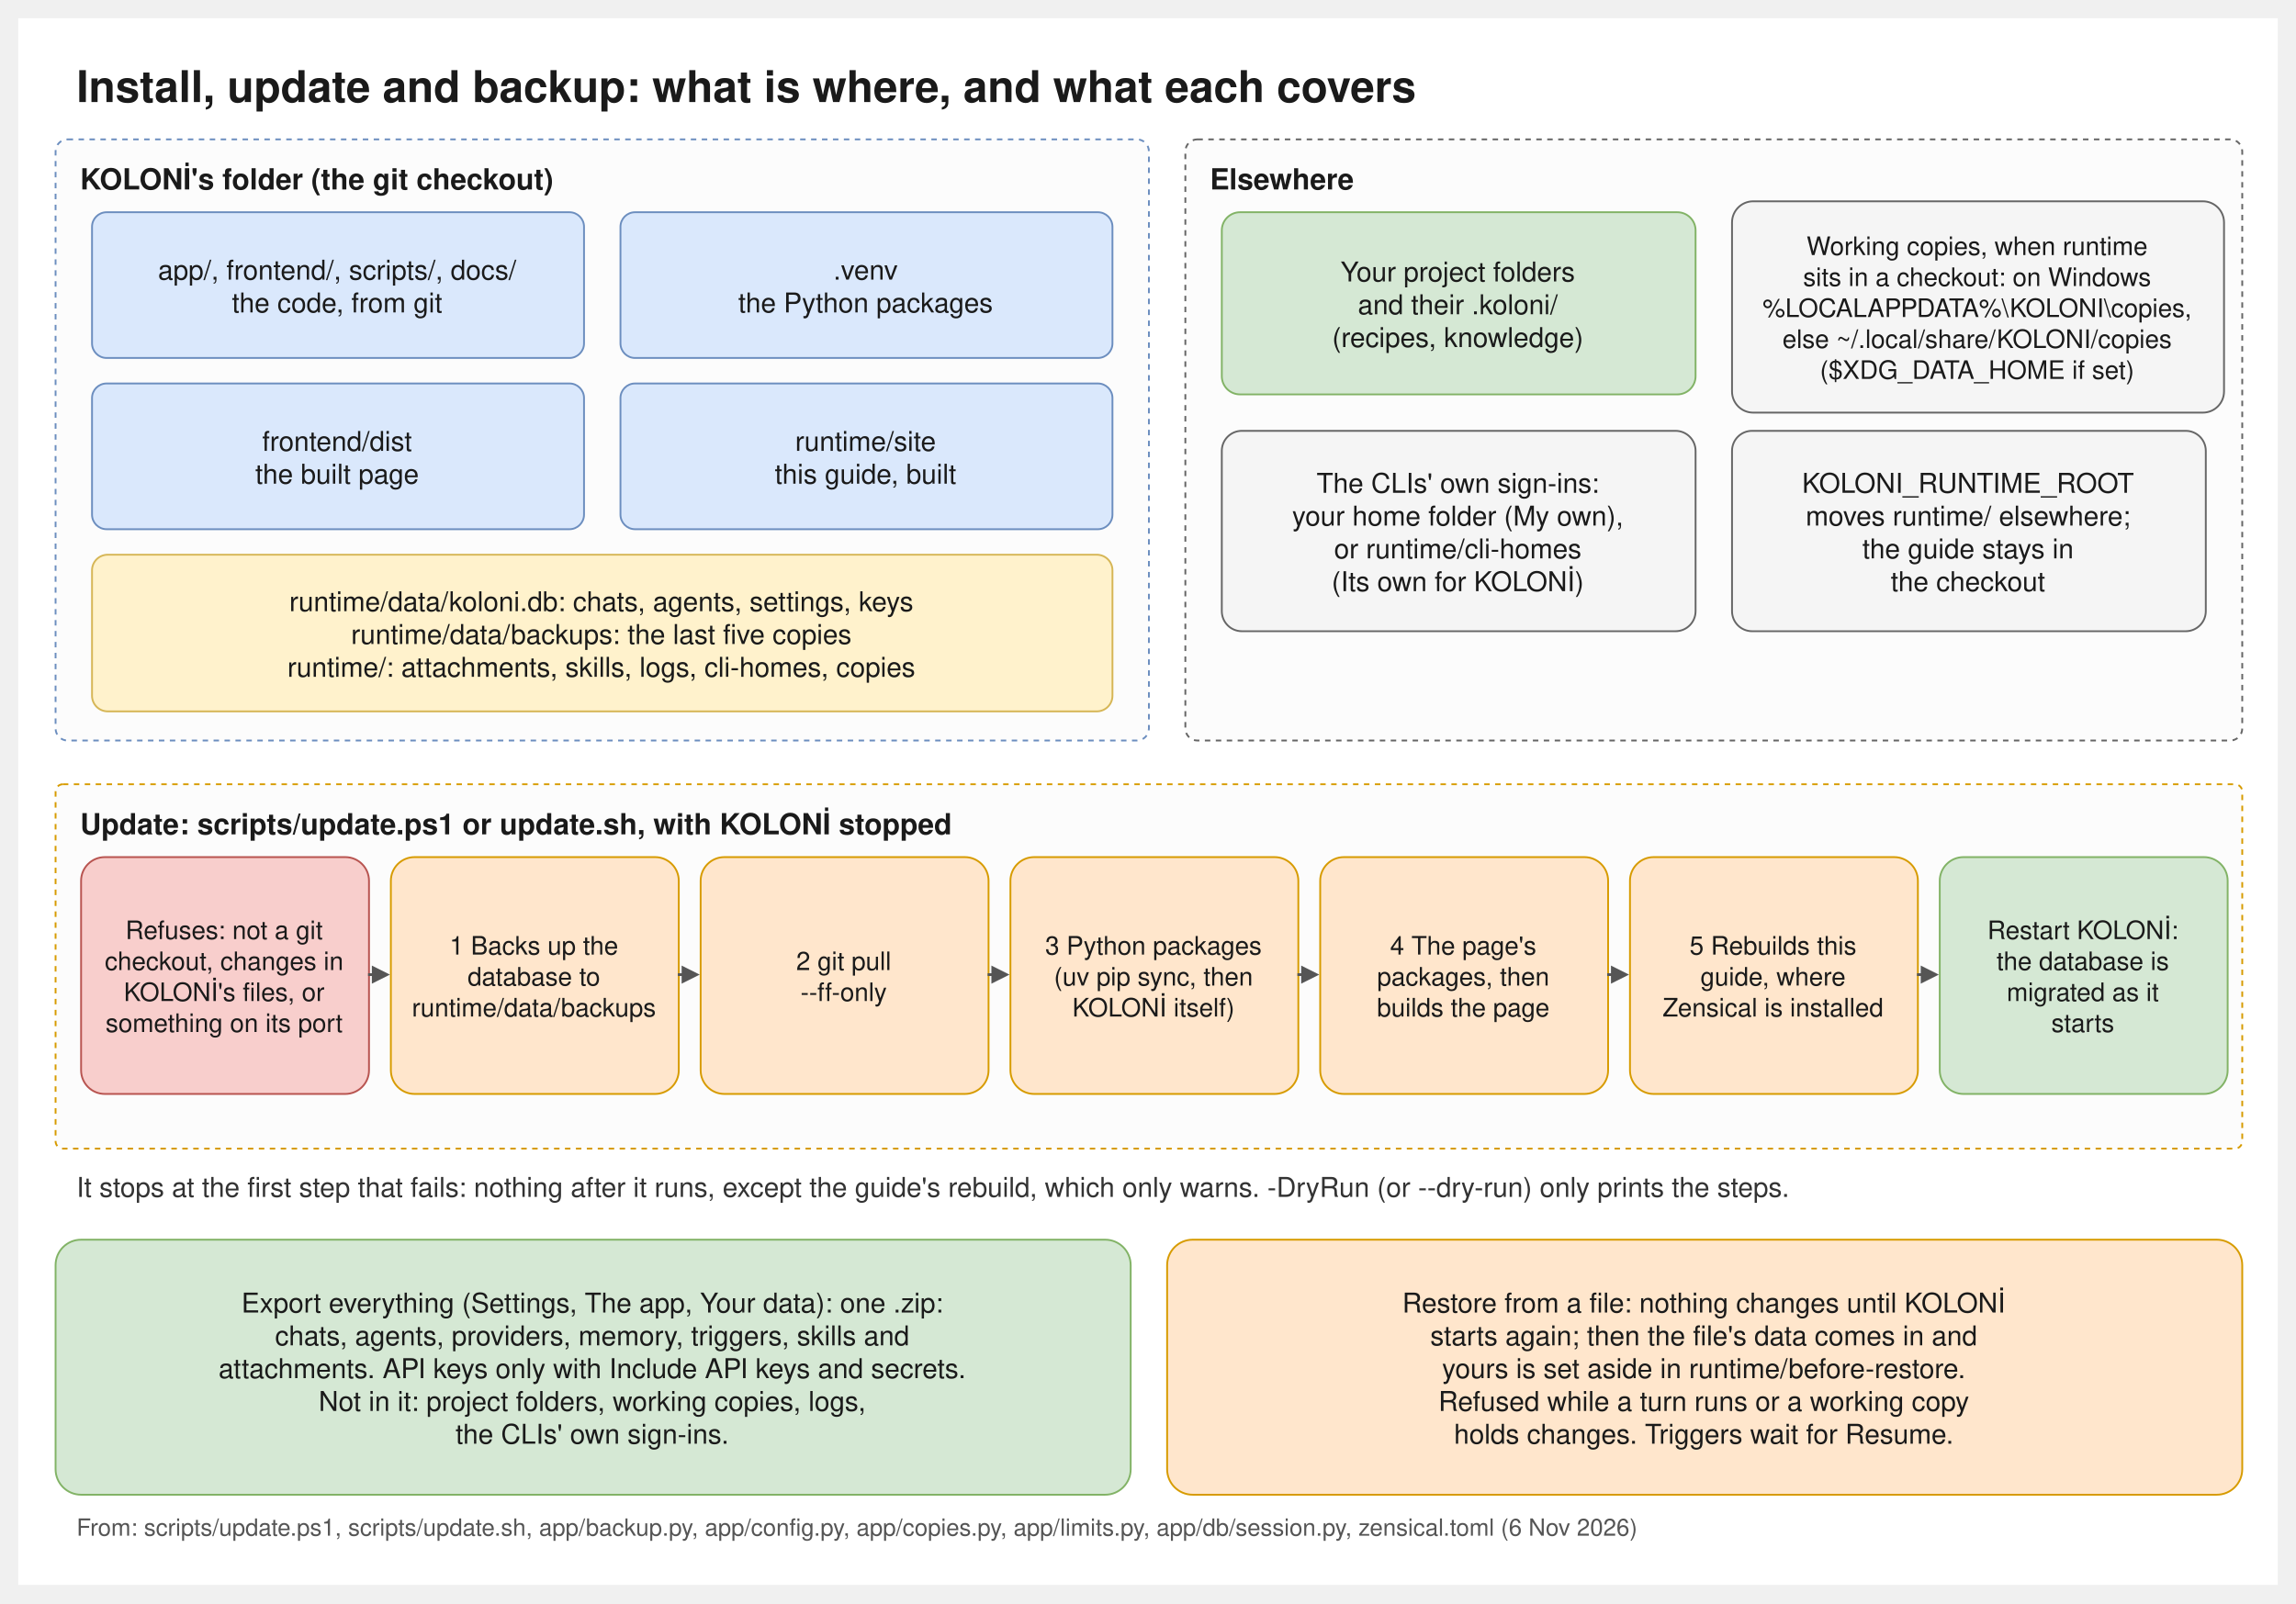
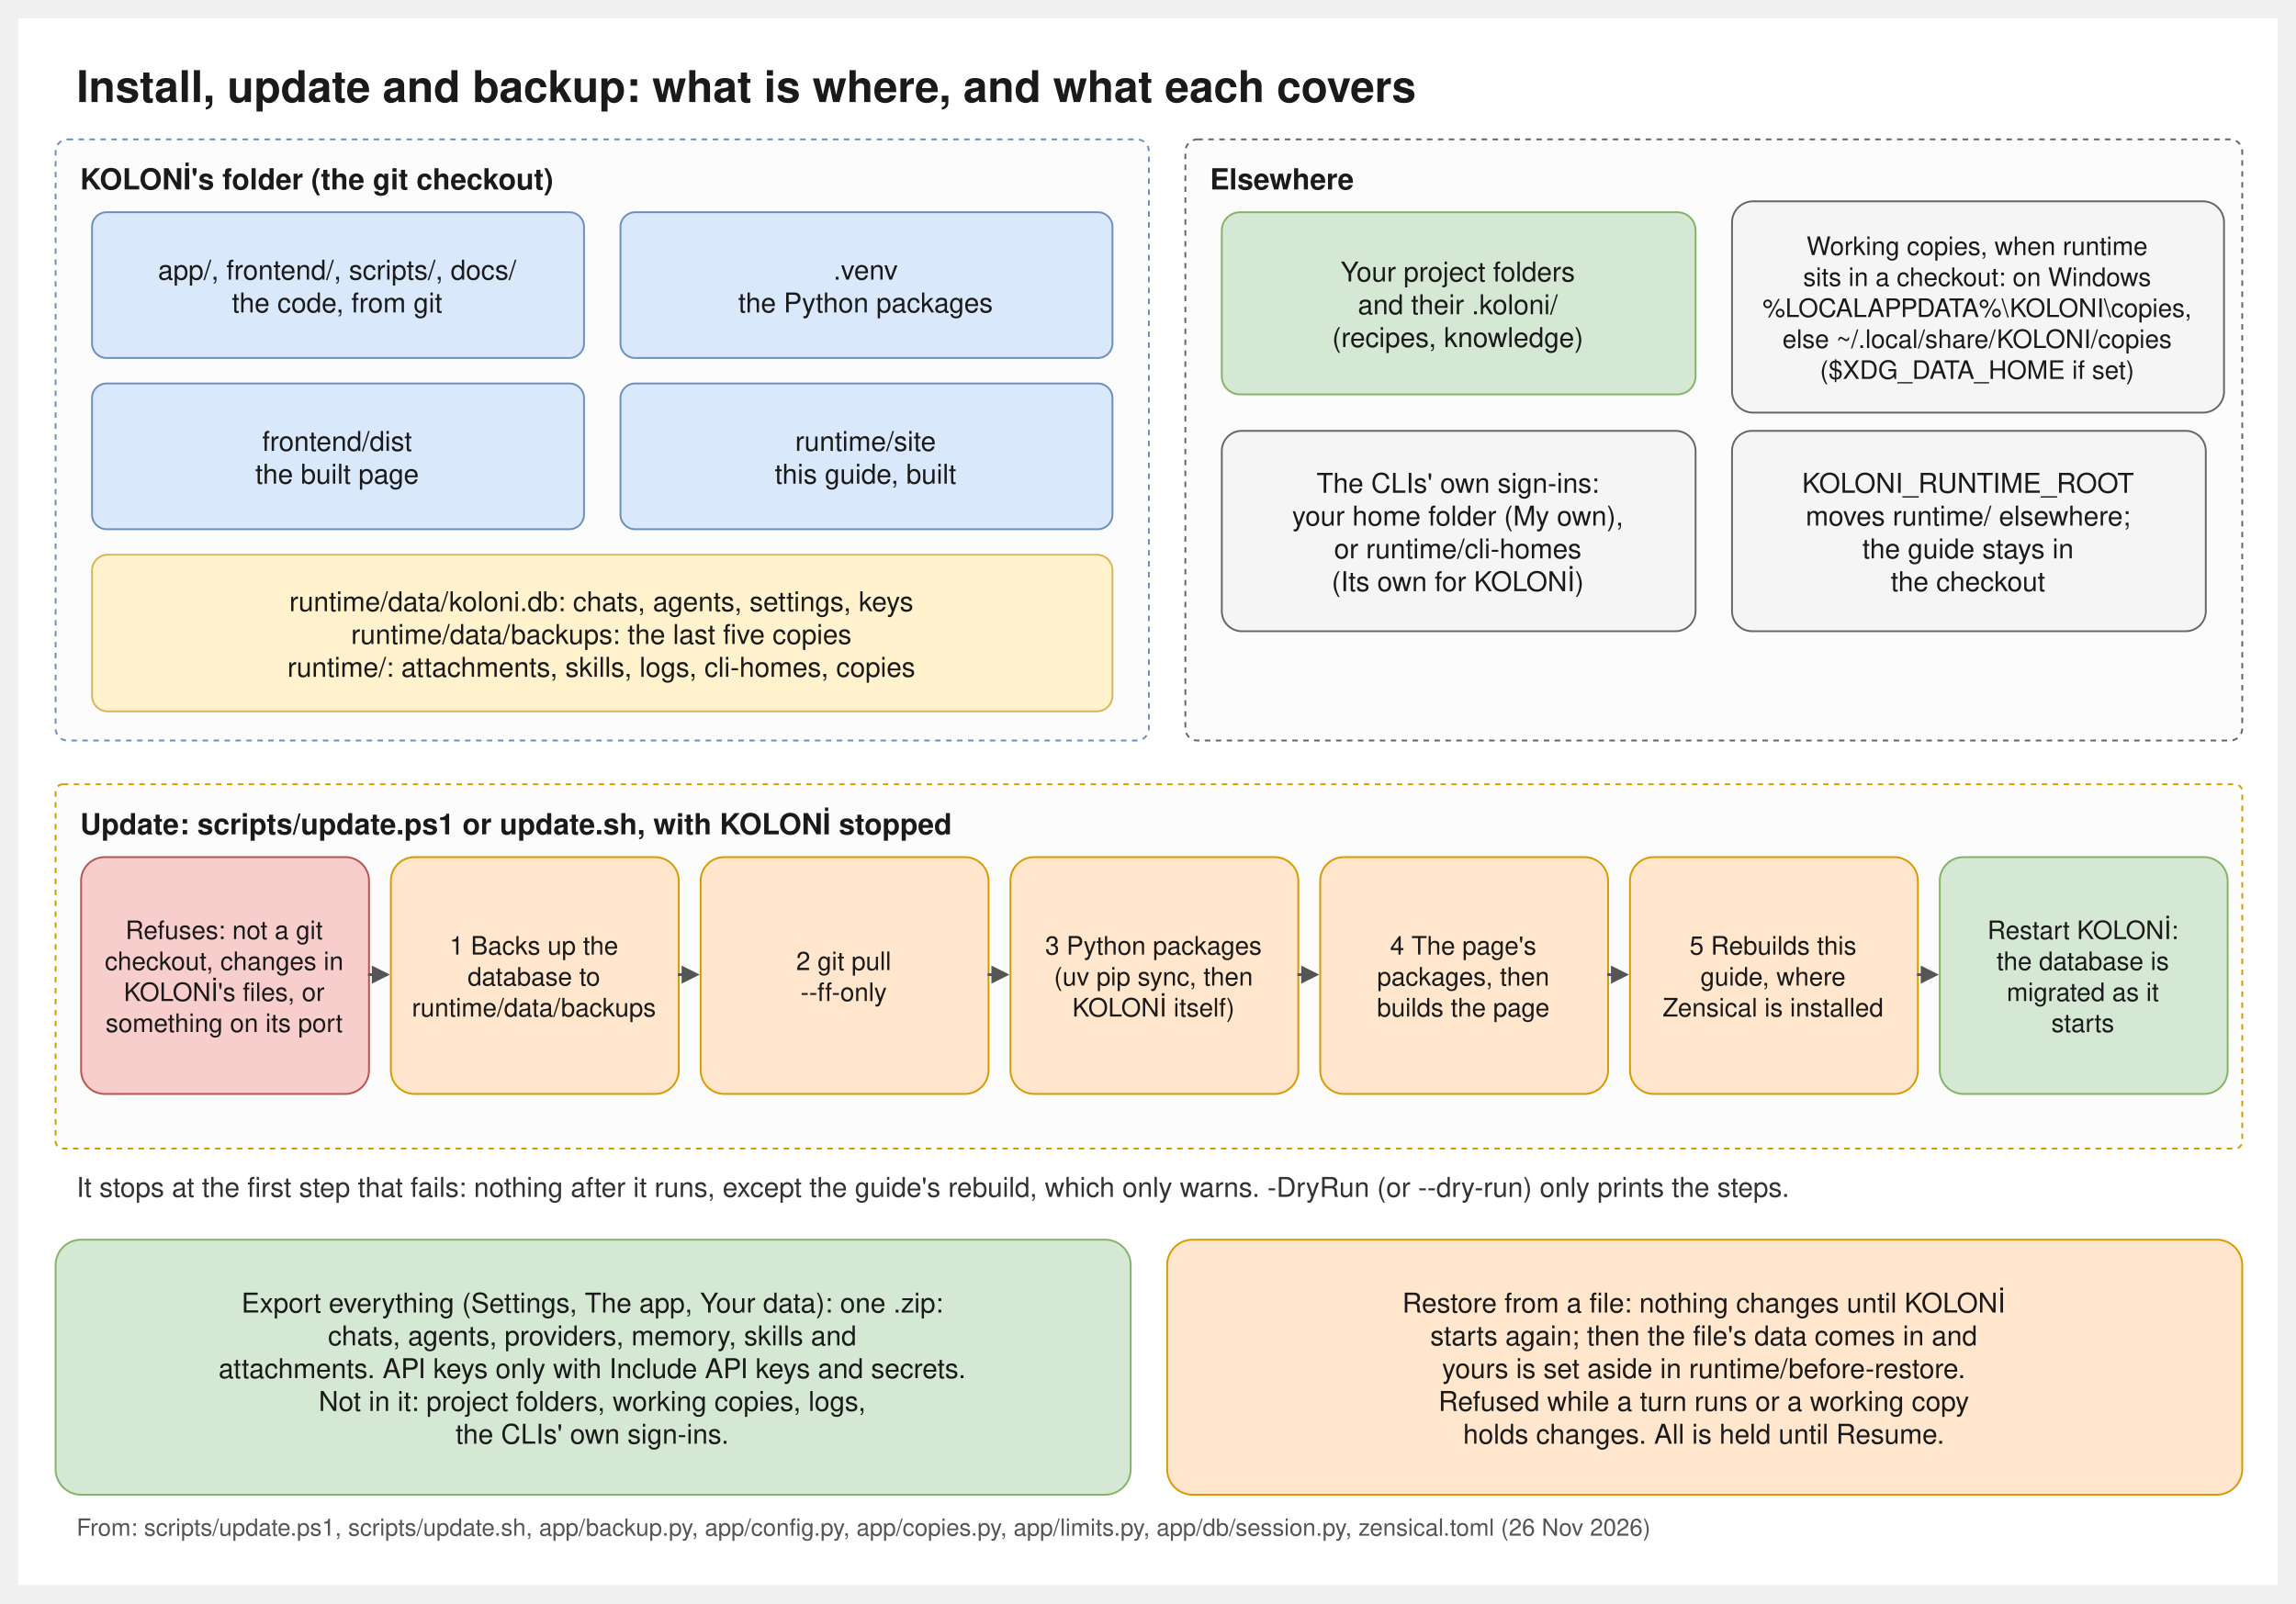
<svg xmlns="http://www.w3.org/2000/svg" style="background: transparent; background-color: transparent;" version="1.1" width="1260px" height="880px" viewBox="0 0 1260 880">
  <defs />
  <g>
    <g data-cell-id="0">
      <g data-cell-id="1">
        <g data-cell-id="backdrop">
          <g>
            <rect x="10" y="10" width="1240" height="860" fill="#ffffff" stroke="none" pointer-events="all" style="fill: light-dark(rgb(255, 255, 255), rgb(18, 18, 18));" />
          </g>
        </g>
        <g data-cell-id="title">
          <g>
            <rect x="40" y="26" width="1180" height="36" fill="none" stroke="none" pointer-events="all" />
          </g>
          <g>
            <g fill="#1a1a1a" font-family="Helvetica" font-weight="bold" text-anchor="start" font-size="24px" style="fill: light-dark(rgb(26, 26, 26), rgb(215, 215, 215));">
              <text x="42" y="56">Install, update and backup: what is where, and what each covers</text>
            </g>
          </g>
        </g>
        <g data-cell-id="checkout">
          <g transform="translate(0.5,0.5)">
            <rect x="30" y="76" width="600" height="330" rx="6.6" ry="6.6" fill="#fcfcfc" stroke="#6c8ebf" stroke-dasharray="3 3" pointer-events="all" style="fill: light-dark(rgb(252, 252, 252), rgb(20, 20, 20)); stroke: light-dark(rgb(108, 142, 191), rgb(92, 121, 163));" />
          </g>
          <g>
            <g fill="#1a1a1a" font-family="Helvetica" font-weight="bold" text-anchor="start" font-size="16px" style="fill: light-dark(rgb(26, 26, 26), rgb(215, 215, 215));">
              <text x="44" y="104">KOLONİ's folder (the git checkout)</text>
            </g>
          </g>
        </g>
        <g data-cell-id="code">
          <g transform="translate(0.5,0.5)">
            <rect x="50" y="116" width="270" height="80" rx="8" ry="8" fill="#dae8fc" stroke="#6c8ebf" pointer-events="all" style="fill: light-dark(rgb(218, 232, 252), rgb(29, 41, 59)); stroke: light-dark(rgb(108, 142, 191), rgb(92, 121, 163));" />
          </g>
          <g>
            <g fill="#1a1a1a" font-family="Helvetica" text-anchor="middle" font-size="15px" style="fill: light-dark(rgb(26, 26, 26), rgb(215, 215, 215));">
              <text x="185" y="153.5">app/, frontend/, scripts/, docs/</text>
              <text x="185" y="171.5">the code, from git</text>
            </g>
          </g>
        </g>
        <g data-cell-id="venv">
          <g transform="translate(0.5,0.5)">
            <rect x="340" y="116" width="270" height="80" rx="8" ry="8" fill="#dae8fc" stroke="#6c8ebf" pointer-events="all" style="fill: light-dark(rgb(218, 232, 252), rgb(29, 41, 59)); stroke: light-dark(rgb(108, 142, 191), rgb(92, 121, 163));" />
          </g>
          <g>
            <g fill="#1a1a1a" font-family="Helvetica" text-anchor="middle" font-size="15px" style="fill: light-dark(rgb(26, 26, 26), rgb(215, 215, 215));">
              <text x="475" y="153.5">.venv</text>
              <text x="475" y="171.5">the Python packages</text>
            </g>
          </g>
        </g>
        <g data-cell-id="dist">
          <g transform="translate(0.5,0.5)">
            <rect x="50" y="210" width="270" height="80" rx="8" ry="8" fill="#dae8fc" stroke="#6c8ebf" pointer-events="all" style="fill: light-dark(rgb(218, 232, 252), rgb(29, 41, 59)); stroke: light-dark(rgb(108, 142, 191), rgb(92, 121, 163));" />
          </g>
          <g>
            <g fill="#1a1a1a" font-family="Helvetica" text-anchor="middle" font-size="15px" style="fill: light-dark(rgb(26, 26, 26), rgb(215, 215, 215));">
              <text x="185" y="247.5">frontend/dist</text>
              <text x="185" y="265.5">the built page</text>
            </g>
          </g>
        </g>
        <g data-cell-id="site">
          <g transform="translate(0.5,0.5)">
            <rect x="340" y="210" width="270" height="80" rx="8" ry="8" fill="#dae8fc" stroke="#6c8ebf" pointer-events="all" style="fill: light-dark(rgb(218, 232, 252), rgb(29, 41, 59)); stroke: light-dark(rgb(108, 142, 191), rgb(92, 121, 163));" />
          </g>
          <g>
            <g fill="#1a1a1a" font-family="Helvetica" text-anchor="middle" font-size="15px" style="fill: light-dark(rgb(26, 26, 26), rgb(215, 215, 215));">
              <text x="475" y="247.5">runtime/site</text>
              <text x="475" y="265.5">this guide, built</text>
            </g>
          </g>
        </g>
        <g data-cell-id="data">
          <g transform="translate(0.5,0.5)">
            <rect x="50" y="304" width="560" height="86" rx="8.6" ry="8.6" fill="#fff2cc" stroke="#d6b656" pointer-events="all" style="fill: light-dark(rgb(255, 242, 204), rgb(40, 29, 0)); stroke: light-dark(rgb(214, 182, 86), rgb(109, 81, 0));" />
          </g>
          <g>
            <g fill="#1a1a1a" font-family="Helvetica" text-anchor="middle" font-size="15px" style="fill: light-dark(rgb(26, 26, 26), rgb(215, 215, 215));">
              <text x="330" y="335.5">runtime/data/koloni.db: chats, agents, settings, keys</text>
              <text x="330" y="353.5">runtime/data/backups: the last five copies</text>
              <text x="330" y="371.5">runtime/: attachments, skills, logs, cli-homes, copies</text>
            </g>
          </g>
        </g>
        <g data-cell-id="else">
          <g transform="translate(0.5,0.5)">
            <rect x="650" y="76" width="580" height="330" rx="6.6" ry="6.6" fill="#fcfcfc" stroke="#666666" stroke-dasharray="3 3" pointer-events="all" style="fill: light-dark(rgb(252, 252, 252), rgb(20, 20, 20)); stroke: light-dark(rgb(102, 102, 102), rgb(149, 149, 149));" />
          </g>
          <g>
            <g fill="#1a1a1a" font-family="Helvetica" font-weight="bold" text-anchor="start" font-size="16px" style="fill: light-dark(rgb(26, 26, 26), rgb(215, 215, 215));">
              <text x="664" y="104">Elsewhere</text>
            </g>
          </g>
        </g>
        <g data-cell-id="proj">
          <g transform="translate(0.5,0.5)">
            <rect x="670" y="116" width="260" height="100" rx="10" ry="10" fill="#d5e8d4" stroke="#82b366" pointer-events="all" style="fill: light-dark(rgb(213, 232, 212), rgb(31, 47, 30)); stroke: light-dark(rgb(130, 179, 102), rgb(68, 110, 44));" />
          </g>
          <g>
            <g fill="#1a1a1a" font-family="Helvetica" text-anchor="middle" font-size="15px" style="fill: light-dark(rgb(26, 26, 26), rgb(215, 215, 215));">
              <text x="800" y="154.5">Your project folders</text>
              <text x="800" y="172.5">and their .koloni/</text>
              <text x="800" y="190.5">(recipes, knowledge)</text>
            </g>
          </g>
        </g>
        <g data-cell-id="copies">
          <g transform="translate(0.5,0.5)">
            <rect x="950" y="110" width="270" height="116" rx="11.6" ry="11.6" fill="#f5f5f5" stroke="#666666" pointer-events="all" style="fill: light-dark(rgb(245, 245, 245), rgb(26, 26, 26)); stroke: light-dark(rgb(102, 102, 102), rgb(149, 149, 149));" />
          </g>
          <g>
            <g fill="#1a1a1a" font-family="Helvetica" text-anchor="middle" font-size="14px" style="fill: light-dark(rgb(26, 26, 26), rgb(215, 215, 215));">
              <text x="1085" y="140">Working copies, when runtime</text>
              <text x="1085" y="157">sits in a checkout: on Windows</text>
              <text x="1085" y="174">%LOCALAPPDATA%\KOLONI\copies,</text>
              <text x="1085" y="191">else ~/.local/share/KOLONI/copies</text>
              <text x="1085" y="208">($XDG_DATA_HOME if set)</text>
            </g>
          </g>
        </g>
        <g data-cell-id="homes">
          <g transform="translate(0.5,0.5)">
            <rect x="670" y="236" width="260" height="110" rx="11" ry="11" fill="#f5f5f5" stroke="#666666" pointer-events="all" style="fill: light-dark(rgb(245, 245, 245), rgb(26, 26, 26)); stroke: light-dark(rgb(102, 102, 102), rgb(149, 149, 149));" />
          </g>
          <g>
            <g fill="#1a1a1a" font-family="Helvetica" text-anchor="middle" font-size="15px" style="fill: light-dark(rgb(26, 26, 26), rgb(215, 215, 215));">
              <text x="800" y="270.5">The CLIs' own sign-ins:</text>
              <text x="800" y="288.5">your home folder (My own),</text>
              <text x="800" y="306.5">or runtime/cli-homes</text>
              <text x="800" y="324.5">(Its own for KOLONİ)</text>
            </g>
          </g>
        </g>
        <g data-cell-id="dbase">
          <g transform="translate(0.5,0.5)">
            <rect x="950" y="236" width="260" height="110" rx="11" ry="11" fill="#f5f5f5" stroke="#666666" pointer-events="all" style="fill: light-dark(rgb(245, 245, 245), rgb(26, 26, 26)); stroke: light-dark(rgb(102, 102, 102), rgb(149, 149, 149));" />
          </g>
          <g>
            <g fill="#1a1a1a" font-family="Helvetica" text-anchor="middle" font-size="15px" style="fill: light-dark(rgb(26, 26, 26), rgb(215, 215, 215));">
              <text x="1080" y="270.5">KOLONI_RUNTIME_ROOT</text>
              <text x="1080" y="288.5">moves runtime/ elsewhere;</text>
              <text x="1080" y="306.5">the guide stays in</text>
              <text x="1080" y="324.5">the checkout</text>
            </g>
          </g>
        </g>
        <g data-cell-id="upd">
          <g transform="translate(0.5,0.5)">
            <rect x="30" y="430" width="1200" height="200" rx="4" ry="4" fill="#fcfcfc" stroke="#d79b00" stroke-dasharray="3 3" pointer-events="all" style="fill: light-dark(rgb(252, 252, 252), rgb(20, 20, 20)); stroke: light-dark(rgb(215, 155, 0), rgb(153, 101, 0));" />
          </g>
          <g>
            <g fill="#1a1a1a" font-family="Helvetica" font-weight="bold" text-anchor="start" font-size="16px" style="fill: light-dark(rgb(26, 26, 26), rgb(215, 215, 215));">
              <text x="44" y="458">Update: scripts/update.ps1 or update.sh, with KOLONİ stopped</text>
            </g>
          </g>
        </g>
        <g data-cell-id="u0">
          <g transform="translate(0.5,0.5)">
            <rect x="44" y="470" width="158" height="130" rx="13" ry="13" fill="#f8cecc" stroke="#b85450" pointer-events="all" style="fill: light-dark(rgb(248, 206, 204), rgb(81, 45, 43)); stroke: light-dark(rgb(184, 84, 80), rgb(215, 129, 126));" />
          </g>
          <g>
            <g fill="#1a1a1a" font-family="Helvetica" text-anchor="middle" font-size="14px" style="fill: light-dark(rgb(26, 26, 26), rgb(215, 215, 215));">
              <text x="123" y="515.5">Refuses: not a git</text>
              <text x="123" y="532.5">checkout, changes in</text>
              <text x="123" y="549.5">KOLONİ's files, or</text>
              <text x="123" y="566.5">something on its port</text>
            </g>
          </g>
        </g>
        <g data-cell-id="u1">
          <g transform="translate(0.5,0.5)">
            <rect x="214" y="470" width="158" height="130" rx="13" ry="13" fill="#ffe6cc" stroke="#d79b00" pointer-events="all" style="fill: light-dark(rgb(255, 230, 204), rgb(54, 33, 10)); stroke: light-dark(rgb(215, 155, 0), rgb(153, 101, 0));" />
          </g>
          <g>
            <g fill="#1a1a1a" font-family="Helvetica" text-anchor="middle" font-size="14px" style="fill: light-dark(rgb(26, 26, 26), rgb(215, 215, 215));">
              <text x="293" y="524">1  Backs up the</text>
              <text x="293" y="541">database to</text>
              <text x="293" y="558">runtime/data/backups</text>
            </g>
          </g>
        </g>
        <g data-cell-id="e16">
          <g>
            <path d="M 202 535 L 204.82 535" fill="none" stroke="#555555" stroke-width="1.5" stroke-miterlimit="10" pointer-events="stroke" style="stroke: light-dark(rgb(85, 85, 85), rgb(164, 164, 164));" />
            <path d="M 212.32 535 L 204.82 538.75 L 204.82 531.25 Z" fill="#555555" stroke="#555555" stroke-width="1.5" stroke-miterlimit="10" pointer-events="all" style="fill: light-dark(rgb(85, 85, 85), rgb(164, 164, 164)); stroke: light-dark(rgb(85, 85, 85), rgb(164, 164, 164));" />
          </g>
        </g>
        <g data-cell-id="u2">
          <g transform="translate(0.5,0.5)">
            <rect x="384" y="470" width="158" height="130" rx="13" ry="13" fill="#ffe6cc" stroke="#d79b00" pointer-events="all" style="fill: light-dark(rgb(255, 230, 204), rgb(54, 33, 10)); stroke: light-dark(rgb(215, 155, 0), rgb(153, 101, 0));" />
          </g>
          <g>
            <g fill="#1a1a1a" font-family="Helvetica" text-anchor="middle" font-size="14px" style="fill: light-dark(rgb(26, 26, 26), rgb(215, 215, 215));">
              <text x="463" y="532.5">2  git pull</text>
              <text x="463" y="549.5">--ff-only</text>
            </g>
          </g>
        </g>
        <g data-cell-id="e18">
          <g>
            <path d="M 372 535 L 374.82 535" fill="none" stroke="#555555" stroke-width="1.5" stroke-miterlimit="10" pointer-events="stroke" style="stroke: light-dark(rgb(85, 85, 85), rgb(164, 164, 164));" />
            <path d="M 382.32 535 L 374.82 538.75 L 374.82 531.25 Z" fill="#555555" stroke="#555555" stroke-width="1.5" stroke-miterlimit="10" pointer-events="all" style="fill: light-dark(rgb(85, 85, 85), rgb(164, 164, 164)); stroke: light-dark(rgb(85, 85, 85), rgb(164, 164, 164));" />
          </g>
        </g>
        <g data-cell-id="u3">
          <g transform="translate(0.5,0.5)">
            <rect x="554" y="470" width="158" height="130" rx="13" ry="13" fill="#ffe6cc" stroke="#d79b00" pointer-events="all" style="fill: light-dark(rgb(255, 230, 204), rgb(54, 33, 10)); stroke: light-dark(rgb(215, 155, 0), rgb(153, 101, 0));" />
          </g>
          <g>
            <g fill="#1a1a1a" font-family="Helvetica" text-anchor="middle" font-size="14px" style="fill: light-dark(rgb(26, 26, 26), rgb(215, 215, 215));">
              <text x="633" y="524">3  Python packages</text>
              <text x="633" y="541">(uv pip sync, then</text>
              <text x="633" y="558">KOLONİ itself)</text>
            </g>
          </g>
        </g>
        <g data-cell-id="e20">
          <g>
            <path d="M 542 535 L 544.82 535" fill="none" stroke="#555555" stroke-width="1.5" stroke-miterlimit="10" pointer-events="stroke" style="stroke: light-dark(rgb(85, 85, 85), rgb(164, 164, 164));" />
            <path d="M 552.32 535 L 544.82 538.75 L 544.82 531.25 Z" fill="#555555" stroke="#555555" stroke-width="1.5" stroke-miterlimit="10" pointer-events="all" style="fill: light-dark(rgb(85, 85, 85), rgb(164, 164, 164)); stroke: light-dark(rgb(85, 85, 85), rgb(164, 164, 164));" />
          </g>
        </g>
        <g data-cell-id="u4">
          <g transform="translate(0.5,0.5)">
            <rect x="724" y="470" width="158" height="130" rx="13" ry="13" fill="#ffe6cc" stroke="#d79b00" pointer-events="all" style="fill: light-dark(rgb(255, 230, 204), rgb(54, 33, 10)); stroke: light-dark(rgb(215, 155, 0), rgb(153, 101, 0));" />
          </g>
          <g>
            <g fill="#1a1a1a" font-family="Helvetica" text-anchor="middle" font-size="14px" style="fill: light-dark(rgb(26, 26, 26), rgb(215, 215, 215));">
              <text x="803" y="524">4  The page's</text>
              <text x="803" y="541">packages, then</text>
              <text x="803" y="558">builds the page</text>
            </g>
          </g>
        </g>
        <g data-cell-id="e22">
          <g>
            <path d="M 712 535 L 714.82 535" fill="none" stroke="#555555" stroke-width="1.5" stroke-miterlimit="10" pointer-events="stroke" style="stroke: light-dark(rgb(85, 85, 85), rgb(164, 164, 164));" />
            <path d="M 722.32 535 L 714.82 538.75 L 714.82 531.25 Z" fill="#555555" stroke="#555555" stroke-width="1.5" stroke-miterlimit="10" pointer-events="all" style="fill: light-dark(rgb(85, 85, 85), rgb(164, 164, 164)); stroke: light-dark(rgb(85, 85, 85), rgb(164, 164, 164));" />
          </g>
        </g>
        <g data-cell-id="u5">
          <g transform="translate(0.5,0.5)">
            <rect x="894" y="470" width="158" height="130" rx="13" ry="13" fill="#ffe6cc" stroke="#d79b00" pointer-events="all" style="fill: light-dark(rgb(255, 230, 204), rgb(54, 33, 10)); stroke: light-dark(rgb(215, 155, 0), rgb(153, 101, 0));" />
          </g>
          <g>
            <g fill="#1a1a1a" font-family="Helvetica" text-anchor="middle" font-size="14px" style="fill: light-dark(rgb(26, 26, 26), rgb(215, 215, 215));">
              <text x="973" y="524">5  Rebuilds this</text>
              <text x="973" y="541">guide, where</text>
              <text x="973" y="558">Zensical is installed</text>
            </g>
          </g>
        </g>
        <g data-cell-id="e24">
          <g>
            <path d="M 882 535 L 884.82 535" fill="none" stroke="#555555" stroke-width="1.5" stroke-miterlimit="10" pointer-events="stroke" style="stroke: light-dark(rgb(85, 85, 85), rgb(164, 164, 164));" />
            <path d="M 892.32 535 L 884.82 538.75 L 884.82 531.25 Z" fill="#555555" stroke="#555555" stroke-width="1.5" stroke-miterlimit="10" pointer-events="all" style="fill: light-dark(rgb(85, 85, 85), rgb(164, 164, 164)); stroke: light-dark(rgb(85, 85, 85), rgb(164, 164, 164));" />
          </g>
        </g>
        <g data-cell-id="u6">
          <g transform="translate(0.5,0.5)">
            <rect x="1064" y="470" width="158" height="130" rx="13" ry="13" fill="#d5e8d4" stroke="#82b366" pointer-events="all" style="fill: light-dark(rgb(213, 232, 212), rgb(31, 47, 30)); stroke: light-dark(rgb(130, 179, 102), rgb(68, 110, 44));" />
          </g>
          <g>
            <g fill="#1a1a1a" font-family="Helvetica" text-anchor="middle" font-size="14px" style="fill: light-dark(rgb(26, 26, 26), rgb(215, 215, 215));">
              <text x="1143" y="515.5">Restart KOLONİ:</text>
              <text x="1143" y="532.5">the database is</text>
              <text x="1143" y="549.5">migrated as it</text>
              <text x="1143" y="566.5">starts</text>
            </g>
          </g>
        </g>
        <g data-cell-id="e26">
          <g>
            <path d="M 1052 535 L 1054.82 535" fill="none" stroke="#555555" stroke-width="1.5" stroke-miterlimit="10" pointer-events="stroke" style="stroke: light-dark(rgb(85, 85, 85), rgb(164, 164, 164));" />
            <path d="M 1062.32 535 L 1054.82 538.75 L 1054.82 531.25 Z" fill="#555555" stroke="#555555" stroke-width="1.5" stroke-miterlimit="10" pointer-events="all" style="fill: light-dark(rgb(85, 85, 85), rgb(164, 164, 164)); stroke: light-dark(rgb(85, 85, 85), rgb(164, 164, 164));" />
          </g>
        </g>
        <g data-cell-id="stops">
          <g>
            <rect x="40" y="636" width="1190" height="24" fill="none" stroke="none" pointer-events="all" />
          </g>
          <g>
            <g fill="#333333" font-family="Helvetica" text-anchor="start" font-size="15px" style="fill: light-dark(rgb(51, 51, 51), rgb(193, 193, 193));">
              <text x="42" y="657">It stops at the first step that fails: nothing after it runs, except the guide's rebuild, which only warns. -DryRun (or --dry-run) only prints the steps.</text>
            </g>
          </g>
        </g>
        <g data-cell-id="export">
          <g transform="translate(0.5,0.5)">
            <rect x="30" y="680" width="590" height="140" rx="14" ry="14" fill="#d5e8d4" stroke="#82b366" pointer-events="all" style="fill: light-dark(rgb(213, 232, 212), rgb(31, 47, 30)); stroke: light-dark(rgb(130, 179, 102), rgb(68, 110, 44));" />
          </g>
          <g>
            <g fill="#1a1a1a" font-family="Helvetica" text-anchor="middle" font-size="15px" style="fill: light-dark(rgb(26, 26, 26), rgb(215, 215, 215));">
              <text x="325" y="720.5">Export everything (Settings, The app, Your data): one .zip:</text>
-               <text x="325" y="738.5">chats, agents, providers, memory, triggers, skills and</text>
+               <text x="325" y="738.5">chats, agents, providers, memory, skills and</text>
              <text x="325" y="756.5">attachments. API keys only with Include API keys and secrets.</text>
              <text x="325" y="774.5">Not in it: project folders, working copies, logs,</text>
              <text x="325" y="792.5">the CLIs' own sign-ins.</text>
            </g>
          </g>
        </g>
        <g data-cell-id="restore">
          <g transform="translate(0.5,0.5)">
            <rect x="640" y="680" width="590" height="140" rx="14" ry="14" fill="#ffe6cc" stroke="#d79b00" pointer-events="all" style="fill: light-dark(rgb(255, 230, 204), rgb(54, 33, 10)); stroke: light-dark(rgb(215, 155, 0), rgb(153, 101, 0));" />
          </g>
          <g>
            <g fill="#1a1a1a" font-family="Helvetica" text-anchor="middle" font-size="15px" style="fill: light-dark(rgb(26, 26, 26), rgb(215, 215, 215));">
              <text x="935" y="720.5">Restore from a file: nothing changes until KOLONİ</text>
              <text x="935" y="738.5">starts again; then the file's data comes in and</text>
              <text x="935" y="756.5">yours is set aside in runtime/before-restore.</text>
              <text x="935" y="774.5">Refused while a turn runs or a working copy</text>
-               <text x="935" y="792.5">holds changes. Triggers wait for Resume.</text>
+               <text x="935" y="792.5">holds changes. All is held until Resume.</text>
            </g>
          </g>
        </g>
        <g data-cell-id="footer">
          <g>
            <rect x="40" y="824" width="1180" height="40" fill="none" stroke="none" pointer-events="all" />
          </g>
          <g>
            <g fill="#555555" font-family="Helvetica" text-anchor="start" font-size="13px" style="fill: light-dark(rgb(85, 85, 85), rgb(164, 164, 164));">
-               <text x="42" y="843">From: scripts/update.ps1, scripts/update.sh, app/backup.py, app/config.py, app/copies.py, app/limits.py, app/db/session.py, zensical.toml (6 Nov 2026)</text>
+               <text x="42" y="843">From: scripts/update.ps1, scripts/update.sh, app/backup.py, app/config.py, app/copies.py, app/limits.py, app/db/session.py, zensical.toml (26 Nov 2026)</text>
            </g>
          </g>
        </g>
      </g>
    </g>
  </g>
</svg>
